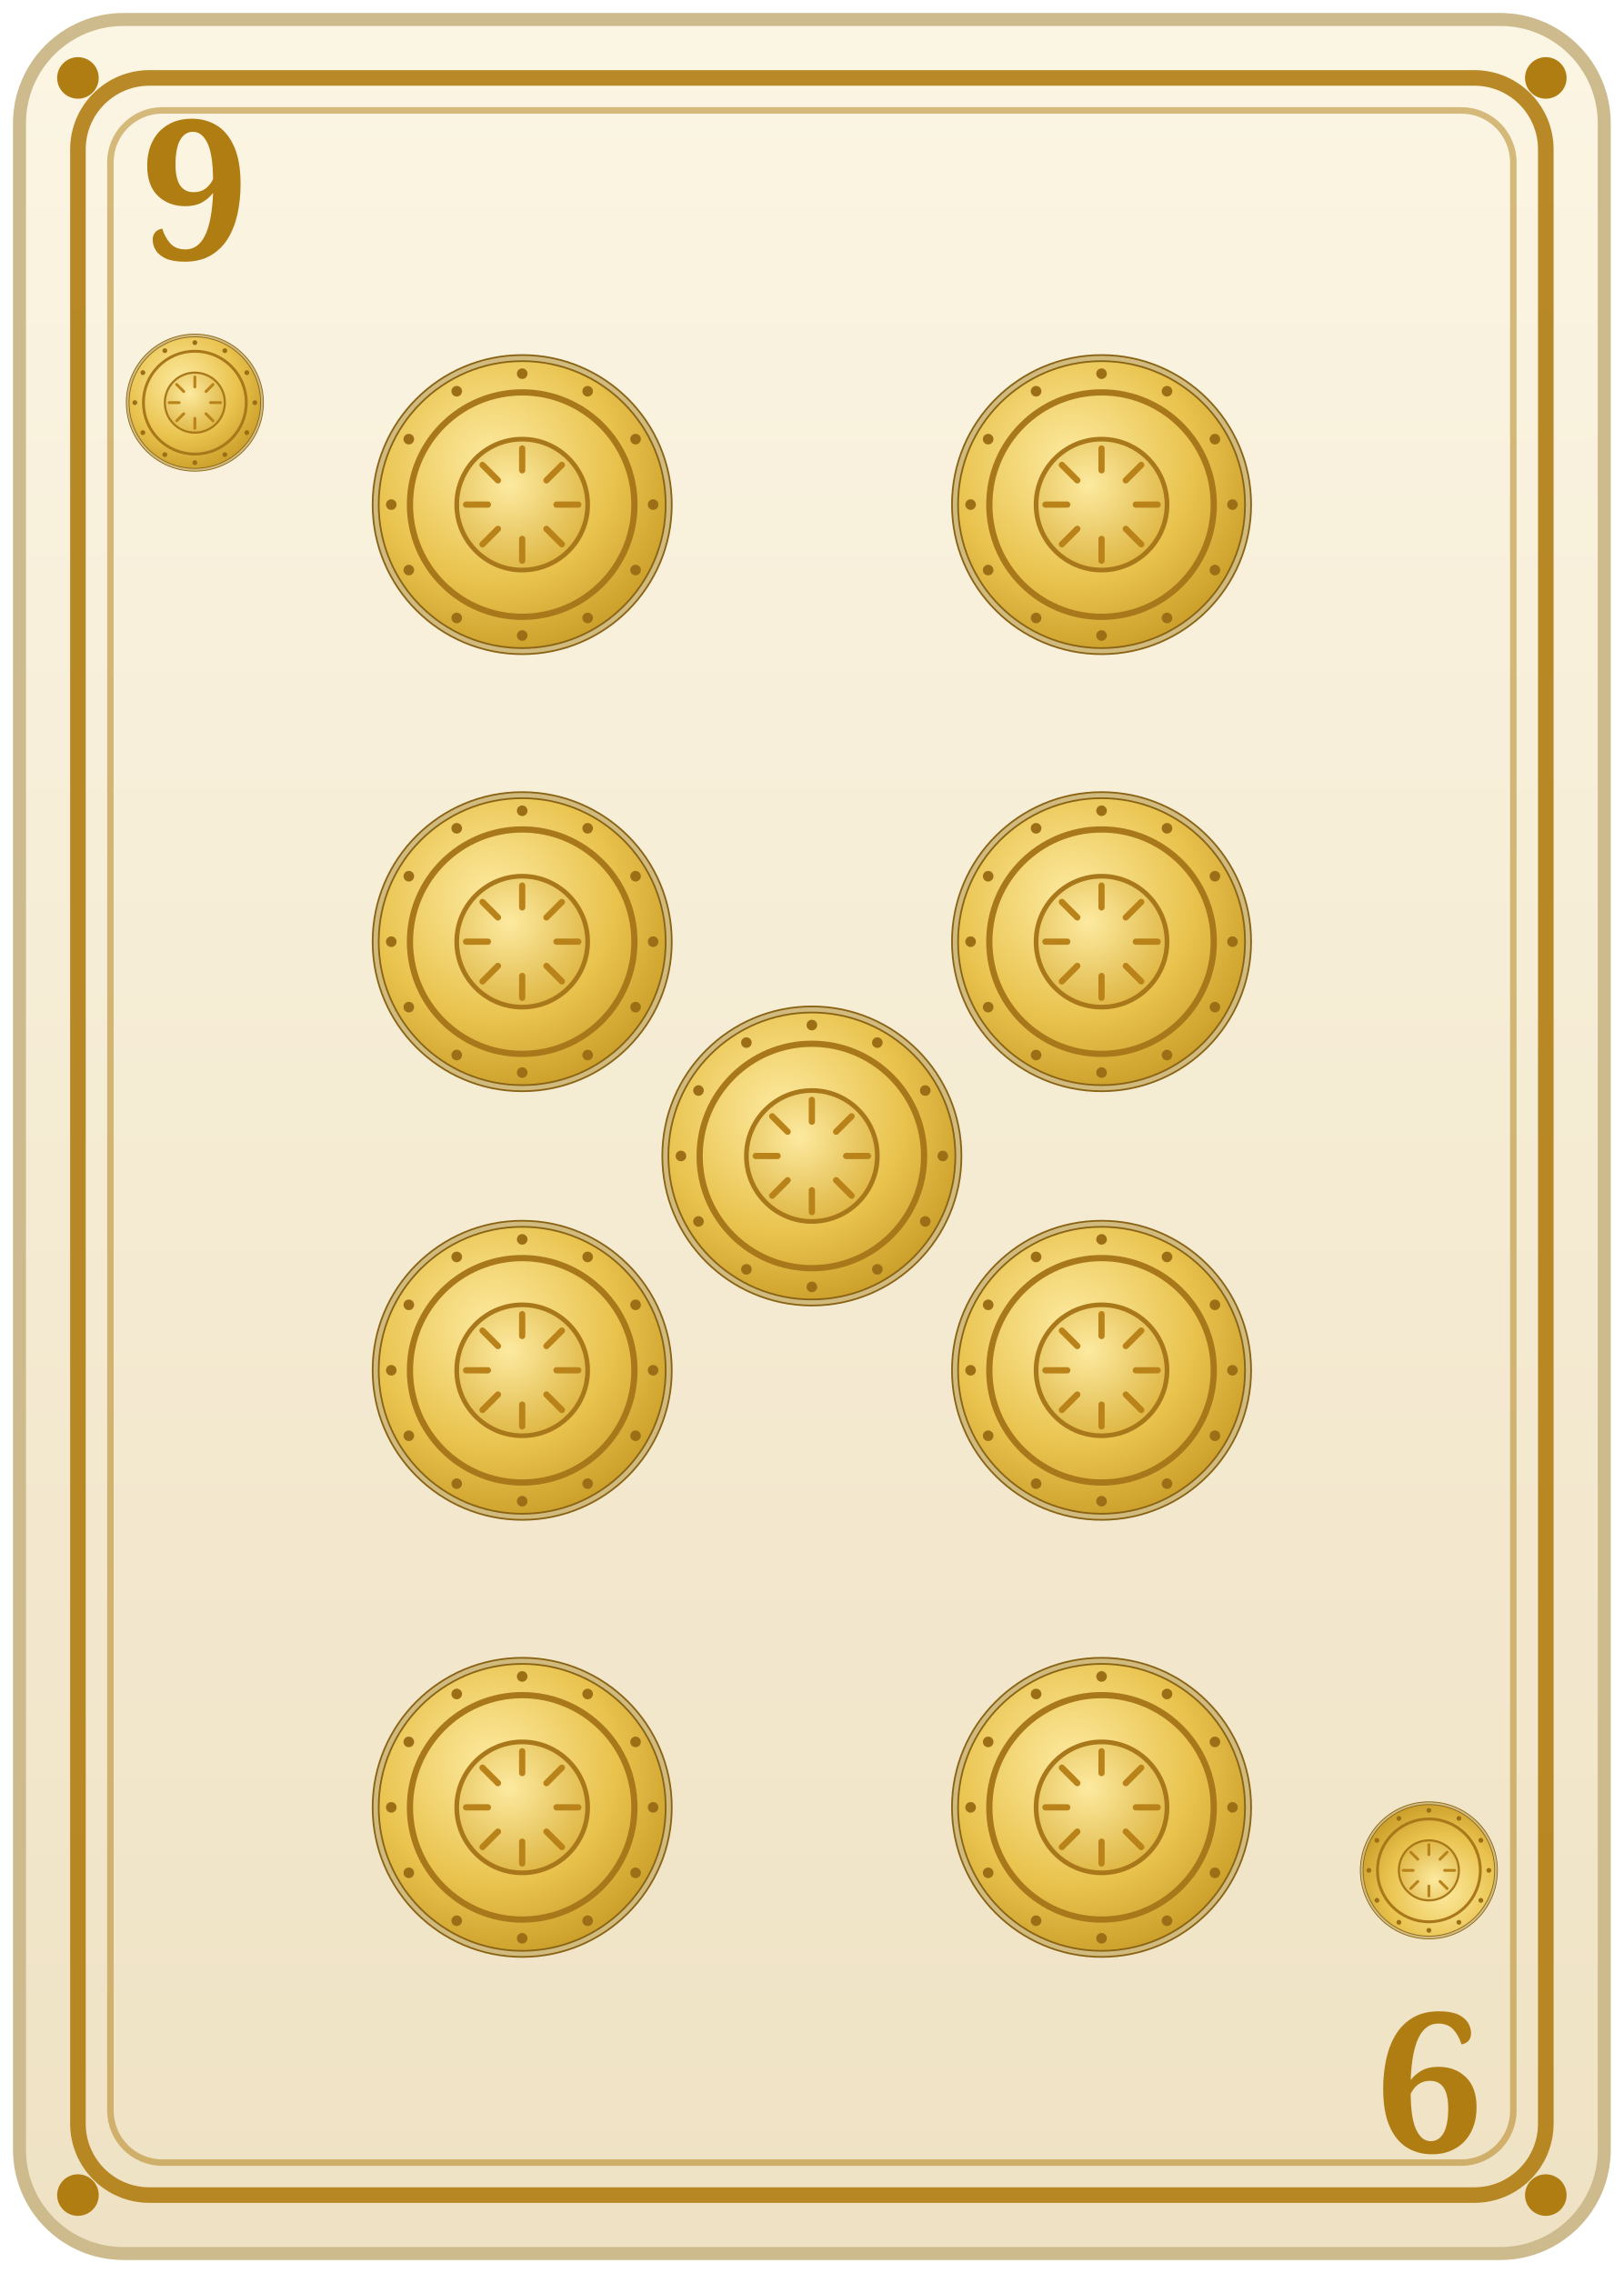
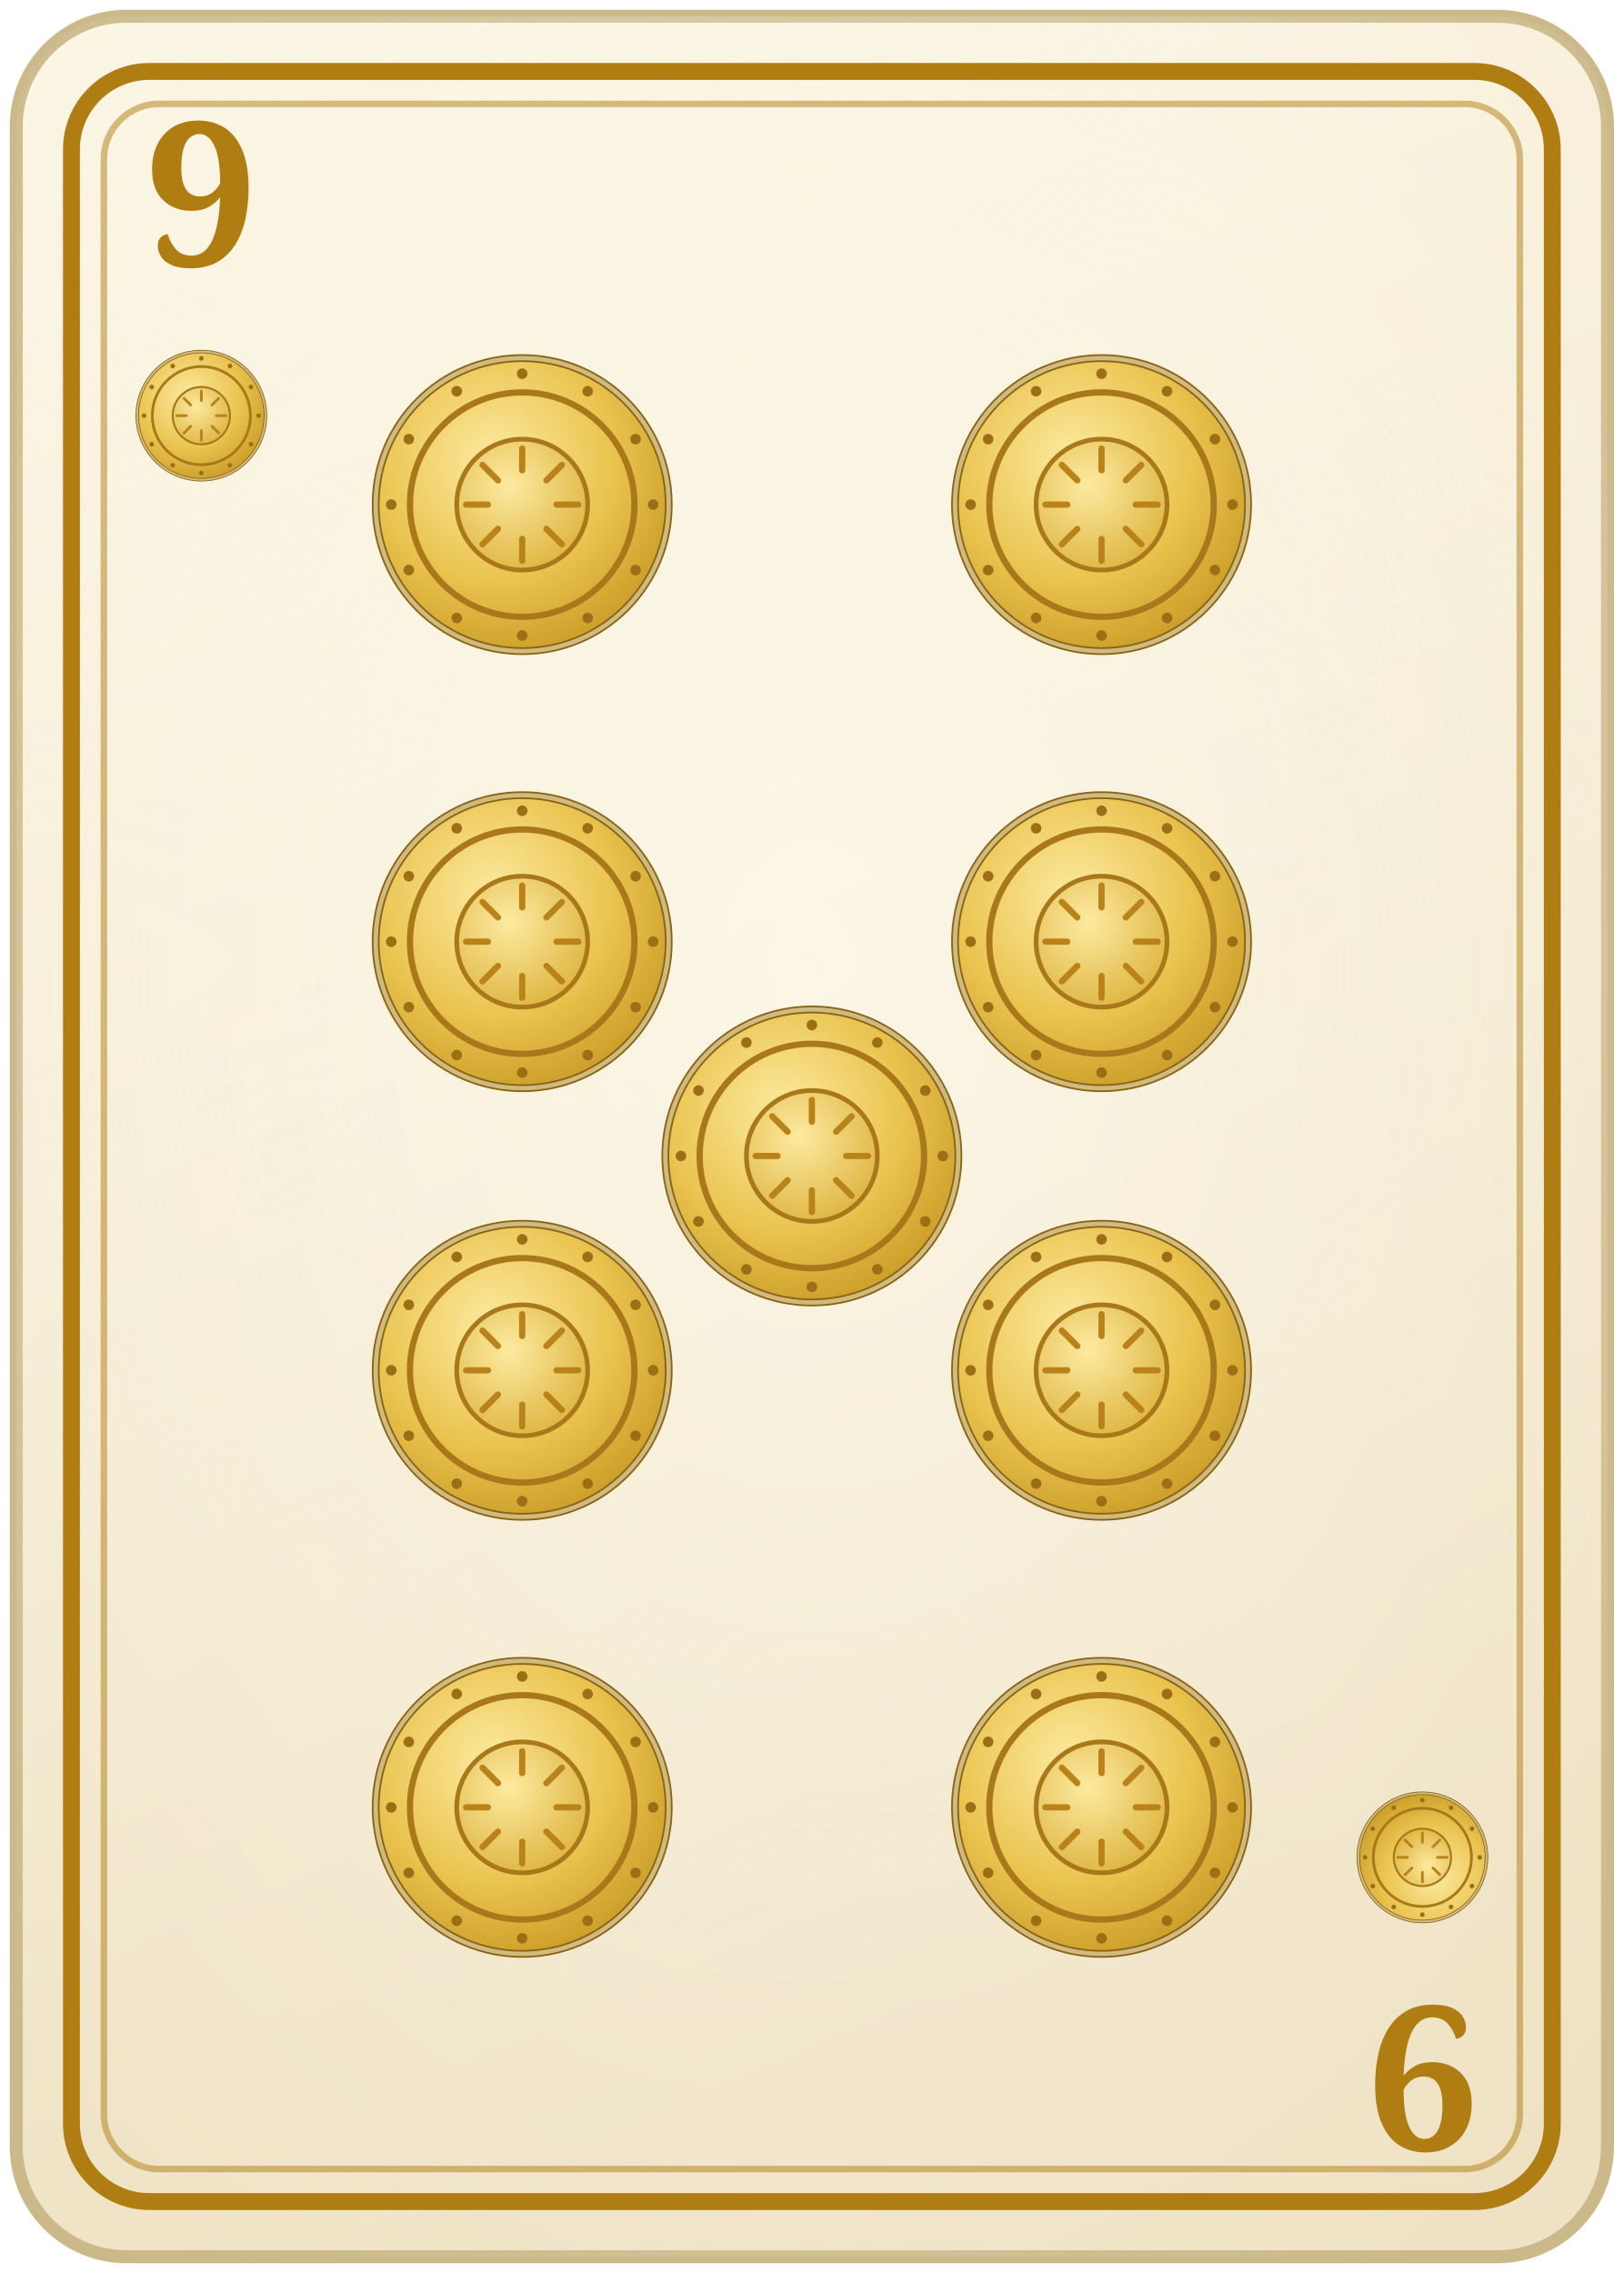
<svg xmlns="http://www.w3.org/2000/svg" width="250" height="350" viewBox="0 0 250 350">
  <defs>
+     <linearGradient id="parch" x1="0" y1="0" x2="0.3" y2="1">
+       <stop offset="0%" stop-color="#fbf5e3" />
+       <stop offset="100%" stop-color="#efe2c4" />
+     </linearGradient>
+     <radialGradient id="parchGlow" cx="50%" cy="42%" r="70%">
+       <stop offset="0%" stop-color="#fffdf3" stop-opacity="0.6" />
+       <stop offset="100%" stop-color="#fffdf3" stop-opacity="0" />
+     </radialGradient>
    <radialGradient id="oroGrado" cx="40%" cy="35%" r="75%">
      <stop offset="0%" stop-color="#fdeaa0" />
      <stop offset="55%" stop-color="#e9c34e" />
      <stop offset="100%" stop-color="#c2941f" />
    </radialGradient>
    <radialGradient id="oroCoreo" cx="40%" cy="35%" r="80%">
      <stop offset="0%" stop-color="#fdeaa0" />
      <stop offset="100%" stop-color="#d9ad33" />
    </radialGradient>
    <linearGradient id="copaBowlo" x1="0" y1="0" x2="0" y2="1">
      <stop offset="0%" stop-color="#f0c45e" />
      <stop offset="100%" stop-color="#c2901f" />
    </linearGradient>
    <linearGradient id="copaStemo" x1="0" y1="0" x2="1" y2="0">
      <stop offset="0%" stop-color="#ecc25a" />
      <stop offset="100%" stop-color="#b8881c" />
    </linearGradient>
    <linearGradient id="copaFooto" x1="0" y1="0" x2="0" y2="1">
      <stop offset="0%" stop-color="#f0c45e" />
      <stop offset="100%" stop-color="#b8881c" />
    </linearGradient>
    <linearGradient id="bladeo" x1="0" y1="0" x2="1" y2="0">
      <stop offset="0%" stop-color="#9fb2c4" />
      <stop offset="50%" stop-color="#e8eef4" />
      <stop offset="100%" stop-color="#7f93a6" />
    </linearGradient>
    <linearGradient id="guardo" x1="0" y1="0" x2="0" y2="1">
      <stop offset="0%" stop-color="#f0d36a" />
      <stop offset="100%" stop-color="#b8881c" />
    </linearGradient>
    <linearGradient id="gripo" x1="0" y1="0" x2="1" y2="0">
      <stop offset="0%" stop-color="#6a4a24" />
      <stop offset="100%" stop-color="#3a260f" />
    </linearGradient>
    <radialGradient id="pommelo" cx="40%" cy="35%" r="75%">
      <stop offset="0%" stop-color="#f0d36a" />
      <stop offset="100%" stop-color="#b8881c" />
    </radialGradient>
    <linearGradient id="woodo" x1="0" y1="0" x2="1" y2="0">
      <stop offset="0%" stop-color="#b98a4e" />
      <stop offset="45%" stop-color="#9c6b2f" />
      <stop offset="100%" stop-color="#6e4720" />
    </linearGradient>
-     <linearGradient id="parcho" x1="0" y1="0" x2="0" y2="1">
-       <stop offset="0%" stop-color="#fbf5e3" />
-       <stop offset="100%" stop-color="#efe2c4" />
-     </linearGradient>
    <radialGradient id="oroGradoi" cx="40%" cy="35%" r="75%">
      <stop offset="0%" stop-color="#fdeaa0" />
      <stop offset="55%" stop-color="#e9c34e" />
      <stop offset="100%" stop-color="#c2941f" />
    </radialGradient>
    <radialGradient id="oroCoreoi" cx="40%" cy="35%" r="80%">
      <stop offset="0%" stop-color="#fdeaa0" />
      <stop offset="100%" stop-color="#d9ad33" />
    </radialGradient>
    <linearGradient id="copaBowloi" x1="0" y1="0" x2="0" y2="1">
      <stop offset="0%" stop-color="#f0c45e" />
      <stop offset="100%" stop-color="#c2901f" />
    </linearGradient>
    <linearGradient id="copaStemoi" x1="0" y1="0" x2="1" y2="0">
      <stop offset="0%" stop-color="#ecc25a" />
      <stop offset="100%" stop-color="#b8881c" />
    </linearGradient>
    <linearGradient id="copaFootoi" x1="0" y1="0" x2="0" y2="1">
      <stop offset="0%" stop-color="#f0c45e" />
      <stop offset="100%" stop-color="#b8881c" />
    </linearGradient>
    <linearGradient id="bladeoi" x1="0" y1="0" x2="1" y2="0">
      <stop offset="0%" stop-color="#9fb2c4" />
      <stop offset="50%" stop-color="#e8eef4" />
      <stop offset="100%" stop-color="#7f93a6" />
    </linearGradient>
    <linearGradient id="guardoi" x1="0" y1="0" x2="0" y2="1">
      <stop offset="0%" stop-color="#f0d36a" />
      <stop offset="100%" stop-color="#b8881c" />
    </linearGradient>
    <linearGradient id="gripoi" x1="0" y1="0" x2="1" y2="0">
      <stop offset="0%" stop-color="#6a4a24" />
      <stop offset="100%" stop-color="#3a260f" />
    </linearGradient>
    <radialGradient id="pommeloi" cx="40%" cy="35%" r="75%">
      <stop offset="0%" stop-color="#f0d36a" />
      <stop offset="100%" stop-color="#b8881c" />
    </radialGradient>
    <linearGradient id="woodoi" x1="0" y1="0" x2="1" y2="0">
      <stop offset="0%" stop-color="#b98a4e" />
      <stop offset="45%" stop-color="#9c6b2f" />
      <stop offset="100%" stop-color="#6e4720" />
    </linearGradient>
-     <linearGradient id="parchoi" x1="0" y1="0" x2="0" y2="1">
-       <stop offset="0%" stop-color="#fbf5e3" />
-       <stop offset="100%" stop-color="#efe2c4" />
-     </linearGradient>
  </defs>
-   <rect x="3" y="3" width="244" height="344" rx="16" fill="url(#parcho)" stroke="#cdbb8e" stroke-width="2" />
-   <rect x="12" y="12" width="226" height="326" rx="11" fill="none" stroke="#b07d12" stroke-width="2.4" opacity="0.9" />
-   <rect x="17" y="17" width="216" height="316" rx="8" fill="none" stroke="#b07d12" stroke-width="1" opacity="0.5" />
-   <g fill="#b07d12">
-     <circle cx="12" cy="12" r="3.2" />
-     <circle cx="238" cy="12" r="3.2" />
-     <circle cx="12" cy="338" r="3.2" />
-     <circle cx="238" cy="338" r="3.2" />
-   </g>
+   <rect x="2.5" y="2.5" width="245" height="345" rx="17" fill="url(#parch)" stroke="#cbb98a" stroke-width="2" />
+   <rect x="2.5" y="2.5" width="245" height="345" rx="17" fill="url(#parchGlow)" />
+   <rect x="11" y="11" width="228" height="328" rx="12" fill="none" stroke="#b07d12" stroke-width="2.6" />
+   <rect x="16" y="16" width="218" height="318" rx="8.5" fill="none" stroke="#b07d12" stroke-width="1" opacity="0.5" />
  <g transform="translate(80.4 77.7) scale(0.480)">
    <g>
      <circle r="47" fill="url(#oroGrado)" stroke="#8a6414" stroke-width="2.5" />
      <circle r="47" fill="none" stroke="#fff3c4" stroke-width="1.4" opacity="0.6" />
      <circle r="36" fill="none" stroke="#a9781a" stroke-width="2" />
      <g fill="#9c6f17">
        <circle cx="42.00" cy="0.00" r="1.7" />
        <circle cx="36.37" cy="21.00" r="1.7" />
        <circle cx="21.00" cy="36.37" r="1.7" />
        <circle cx="0.00" cy="42.00" r="1.7" />
        <circle cx="-21.00" cy="36.37" r="1.7" />
        <circle cx="-36.37" cy="21.00" r="1.7" />
        <circle cx="-42.00" cy="0.00" r="1.7" />
        <circle cx="-36.37" cy="-21.00" r="1.7" />
        <circle cx="-21.00" cy="-36.37" r="1.7" />
        <circle cx="-0.00" cy="-42.00" r="1.7" />
        <circle cx="21.00" cy="-36.37" r="1.7" />
        <circle cx="36.37" cy="-21.00" r="1.7" />
      </g>
      <circle r="21" fill="url(#oroCoreo)" stroke="#a9781a" stroke-width="1.5" />
      <g stroke="#b9831a" stroke-width="2" stroke-linecap="round">
        <line x1="11.00" y1="0.00" x2="18.00" y2="0.00" />
        <line x1="7.78" y1="7.78" x2="12.73" y2="12.73" />
        <line x1="0.00" y1="11.00" x2="0.00" y2="18.00" />
        <line x1="-7.78" y1="7.78" x2="-12.73" y2="12.73" />
        <line x1="-11.00" y1="0.00" x2="-18.00" y2="0.00" />
        <line x1="-7.78" y1="-7.78" x2="-12.73" y2="-12.73" />
        <line x1="-0.00" y1="-11.00" x2="-0.00" y2="-18.00" />
        <line x1="7.78" y1="-7.78" x2="12.73" y2="-12.73" />
      </g>
    </g>
  </g>
  <g transform="translate(169.6 77.7) scale(0.480)">
    <g>
      <circle r="47" fill="url(#oroGrado)" stroke="#8a6414" stroke-width="2.5" />
      <circle r="47" fill="none" stroke="#fff3c4" stroke-width="1.4" opacity="0.6" />
      <circle r="36" fill="none" stroke="#a9781a" stroke-width="2" />
      <g fill="#9c6f17">
        <circle cx="42.00" cy="0.00" r="1.7" />
        <circle cx="36.37" cy="21.00" r="1.7" />
        <circle cx="21.00" cy="36.37" r="1.7" />
        <circle cx="0.00" cy="42.00" r="1.7" />
        <circle cx="-21.00" cy="36.37" r="1.7" />
        <circle cx="-36.37" cy="21.00" r="1.7" />
        <circle cx="-42.00" cy="0.00" r="1.7" />
        <circle cx="-36.37" cy="-21.00" r="1.7" />
        <circle cx="-21.00" cy="-36.37" r="1.7" />
        <circle cx="-0.00" cy="-42.00" r="1.7" />
        <circle cx="21.00" cy="-36.37" r="1.7" />
        <circle cx="36.37" cy="-21.00" r="1.7" />
      </g>
      <circle r="21" fill="url(#oroCoreo)" stroke="#a9781a" stroke-width="1.5" />
      <g stroke="#b9831a" stroke-width="2" stroke-linecap="round">
        <line x1="11.00" y1="0.00" x2="18.00" y2="0.00" />
        <line x1="7.78" y1="7.78" x2="12.73" y2="12.73" />
        <line x1="0.00" y1="11.00" x2="0.00" y2="18.00" />
        <line x1="-7.78" y1="7.78" x2="-12.73" y2="12.73" />
        <line x1="-11.00" y1="0.00" x2="-18.00" y2="0.00" />
        <line x1="-7.78" y1="-7.78" x2="-12.73" y2="-12.73" />
        <line x1="-0.00" y1="-11.00" x2="-0.00" y2="-18.00" />
        <line x1="7.78" y1="-7.78" x2="12.73" y2="-12.73" />
      </g>
    </g>
  </g>
  <g transform="translate(80.4 145.0) scale(0.480)">
    <g>
      <circle r="47" fill="url(#oroGrado)" stroke="#8a6414" stroke-width="2.5" />
      <circle r="47" fill="none" stroke="#fff3c4" stroke-width="1.4" opacity="0.6" />
      <circle r="36" fill="none" stroke="#a9781a" stroke-width="2" />
      <g fill="#9c6f17">
        <circle cx="42.00" cy="0.00" r="1.7" />
        <circle cx="36.37" cy="21.00" r="1.7" />
        <circle cx="21.00" cy="36.37" r="1.7" />
        <circle cx="0.00" cy="42.00" r="1.7" />
        <circle cx="-21.00" cy="36.37" r="1.7" />
        <circle cx="-36.37" cy="21.00" r="1.7" />
        <circle cx="-42.00" cy="0.00" r="1.7" />
        <circle cx="-36.37" cy="-21.00" r="1.7" />
        <circle cx="-21.00" cy="-36.37" r="1.7" />
        <circle cx="-0.00" cy="-42.00" r="1.7" />
        <circle cx="21.00" cy="-36.37" r="1.7" />
        <circle cx="36.37" cy="-21.00" r="1.7" />
      </g>
      <circle r="21" fill="url(#oroCoreo)" stroke="#a9781a" stroke-width="1.5" />
      <g stroke="#b9831a" stroke-width="2" stroke-linecap="round">
        <line x1="11.00" y1="0.00" x2="18.00" y2="0.00" />
        <line x1="7.78" y1="7.78" x2="12.73" y2="12.73" />
        <line x1="0.00" y1="11.00" x2="0.00" y2="18.00" />
        <line x1="-7.78" y1="7.78" x2="-12.73" y2="12.73" />
        <line x1="-11.00" y1="0.00" x2="-18.00" y2="0.00" />
        <line x1="-7.78" y1="-7.78" x2="-12.73" y2="-12.73" />
        <line x1="-0.00" y1="-11.00" x2="-0.00" y2="-18.00" />
        <line x1="7.78" y1="-7.78" x2="12.73" y2="-12.73" />
      </g>
    </g>
  </g>
  <g transform="translate(169.6 145.0) scale(0.480)">
    <g>
      <circle r="47" fill="url(#oroGrado)" stroke="#8a6414" stroke-width="2.5" />
      <circle r="47" fill="none" stroke="#fff3c4" stroke-width="1.4" opacity="0.6" />
      <circle r="36" fill="none" stroke="#a9781a" stroke-width="2" />
      <g fill="#9c6f17">
        <circle cx="42.00" cy="0.00" r="1.7" />
        <circle cx="36.37" cy="21.00" r="1.7" />
        <circle cx="21.00" cy="36.37" r="1.7" />
        <circle cx="0.00" cy="42.00" r="1.7" />
        <circle cx="-21.00" cy="36.37" r="1.7" />
        <circle cx="-36.37" cy="21.00" r="1.7" />
        <circle cx="-42.00" cy="0.00" r="1.7" />
        <circle cx="-36.37" cy="-21.00" r="1.7" />
        <circle cx="-21.00" cy="-36.37" r="1.7" />
        <circle cx="-0.00" cy="-42.00" r="1.7" />
        <circle cx="21.00" cy="-36.37" r="1.7" />
        <circle cx="36.37" cy="-21.00" r="1.7" />
      </g>
      <circle r="21" fill="url(#oroCoreo)" stroke="#a9781a" stroke-width="1.5" />
      <g stroke="#b9831a" stroke-width="2" stroke-linecap="round">
        <line x1="11.00" y1="0.00" x2="18.00" y2="0.00" />
        <line x1="7.78" y1="7.78" x2="12.73" y2="12.73" />
        <line x1="0.00" y1="11.00" x2="0.00" y2="18.00" />
        <line x1="-7.78" y1="7.78" x2="-12.73" y2="12.73" />
        <line x1="-11.00" y1="0.00" x2="-18.00" y2="0.00" />
        <line x1="-7.78" y1="-7.78" x2="-12.73" y2="-12.73" />
        <line x1="-0.00" y1="-11.00" x2="-0.00" y2="-18.00" />
        <line x1="7.78" y1="-7.78" x2="12.73" y2="-12.73" />
      </g>
    </g>
  </g>
  <g transform="translate(125.0 178.0) scale(0.480)">
    <g>
      <circle r="47" fill="url(#oroGrado)" stroke="#8a6414" stroke-width="2.5" />
      <circle r="47" fill="none" stroke="#fff3c4" stroke-width="1.4" opacity="0.6" />
      <circle r="36" fill="none" stroke="#a9781a" stroke-width="2" />
      <g fill="#9c6f17">
        <circle cx="42.00" cy="0.00" r="1.7" />
        <circle cx="36.37" cy="21.00" r="1.7" />
        <circle cx="21.00" cy="36.37" r="1.7" />
        <circle cx="0.00" cy="42.00" r="1.7" />
        <circle cx="-21.00" cy="36.37" r="1.7" />
        <circle cx="-36.37" cy="21.00" r="1.7" />
        <circle cx="-42.00" cy="0.00" r="1.7" />
        <circle cx="-36.37" cy="-21.00" r="1.7" />
        <circle cx="-21.00" cy="-36.37" r="1.7" />
        <circle cx="-0.00" cy="-42.00" r="1.7" />
        <circle cx="21.00" cy="-36.37" r="1.7" />
        <circle cx="36.37" cy="-21.00" r="1.7" />
      </g>
      <circle r="21" fill="url(#oroCoreo)" stroke="#a9781a" stroke-width="1.5" />
      <g stroke="#b9831a" stroke-width="2" stroke-linecap="round">
        <line x1="11.00" y1="0.00" x2="18.00" y2="0.00" />
        <line x1="7.78" y1="7.78" x2="12.73" y2="12.73" />
        <line x1="0.00" y1="11.00" x2="0.00" y2="18.00" />
        <line x1="-7.78" y1="7.78" x2="-12.73" y2="12.73" />
        <line x1="-11.00" y1="0.00" x2="-18.00" y2="0.00" />
        <line x1="-7.78" y1="-7.78" x2="-12.73" y2="-12.73" />
        <line x1="-0.00" y1="-11.00" x2="-0.00" y2="-18.00" />
        <line x1="7.78" y1="-7.78" x2="12.73" y2="-12.73" />
      </g>
    </g>
  </g>
  <g transform="translate(80.4 278.3) scale(0.480)">
    <g>
      <circle r="47" fill="url(#oroGrado)" stroke="#8a6414" stroke-width="2.5" />
      <circle r="47" fill="none" stroke="#fff3c4" stroke-width="1.4" opacity="0.6" />
      <circle r="36" fill="none" stroke="#a9781a" stroke-width="2" />
      <g fill="#9c6f17">
        <circle cx="42.00" cy="0.00" r="1.7" />
        <circle cx="36.37" cy="21.00" r="1.7" />
        <circle cx="21.00" cy="36.37" r="1.7" />
        <circle cx="0.00" cy="42.00" r="1.7" />
        <circle cx="-21.00" cy="36.37" r="1.7" />
        <circle cx="-36.37" cy="21.00" r="1.7" />
        <circle cx="-42.00" cy="0.00" r="1.7" />
        <circle cx="-36.37" cy="-21.00" r="1.7" />
        <circle cx="-21.00" cy="-36.37" r="1.7" />
        <circle cx="-0.00" cy="-42.00" r="1.7" />
        <circle cx="21.00" cy="-36.37" r="1.7" />
        <circle cx="36.37" cy="-21.00" r="1.7" />
      </g>
      <circle r="21" fill="url(#oroCoreo)" stroke="#a9781a" stroke-width="1.5" />
      <g stroke="#b9831a" stroke-width="2" stroke-linecap="round">
        <line x1="11.00" y1="0.00" x2="18.00" y2="0.00" />
        <line x1="7.78" y1="7.78" x2="12.73" y2="12.73" />
        <line x1="0.00" y1="11.00" x2="0.00" y2="18.00" />
        <line x1="-7.78" y1="7.78" x2="-12.73" y2="12.73" />
        <line x1="-11.00" y1="0.00" x2="-18.00" y2="0.00" />
        <line x1="-7.78" y1="-7.78" x2="-12.73" y2="-12.73" />
        <line x1="-0.00" y1="-11.00" x2="-0.00" y2="-18.00" />
        <line x1="7.78" y1="-7.78" x2="12.73" y2="-12.73" />
      </g>
    </g>
  </g>
  <g transform="translate(169.6 278.3) scale(0.480)">
    <g>
      <circle r="47" fill="url(#oroGrado)" stroke="#8a6414" stroke-width="2.5" />
      <circle r="47" fill="none" stroke="#fff3c4" stroke-width="1.4" opacity="0.6" />
      <circle r="36" fill="none" stroke="#a9781a" stroke-width="2" />
      <g fill="#9c6f17">
        <circle cx="42.00" cy="0.00" r="1.7" />
        <circle cx="36.37" cy="21.00" r="1.7" />
        <circle cx="21.00" cy="36.37" r="1.7" />
        <circle cx="0.00" cy="42.00" r="1.7" />
        <circle cx="-21.00" cy="36.37" r="1.7" />
        <circle cx="-36.37" cy="21.00" r="1.7" />
        <circle cx="-42.00" cy="0.00" r="1.7" />
        <circle cx="-36.37" cy="-21.00" r="1.7" />
        <circle cx="-21.00" cy="-36.37" r="1.7" />
        <circle cx="-0.00" cy="-42.00" r="1.7" />
        <circle cx="21.00" cy="-36.37" r="1.7" />
        <circle cx="36.37" cy="-21.00" r="1.7" />
      </g>
      <circle r="21" fill="url(#oroCoreo)" stroke="#a9781a" stroke-width="1.5" />
      <g stroke="#b9831a" stroke-width="2" stroke-linecap="round">
        <line x1="11.00" y1="0.00" x2="18.00" y2="0.00" />
        <line x1="7.78" y1="7.78" x2="12.73" y2="12.73" />
        <line x1="0.00" y1="11.00" x2="0.00" y2="18.00" />
        <line x1="-7.78" y1="7.78" x2="-12.73" y2="12.73" />
        <line x1="-11.00" y1="0.00" x2="-18.00" y2="0.00" />
        <line x1="-7.78" y1="-7.78" x2="-12.73" y2="-12.73" />
        <line x1="-0.00" y1="-11.00" x2="-0.00" y2="-18.00" />
        <line x1="7.78" y1="-7.78" x2="12.73" y2="-12.73" />
      </g>
    </g>
  </g>
  <g transform="translate(80.4 211.0) scale(0.480)">
    <g>
      <circle r="47" fill="url(#oroGrado)" stroke="#8a6414" stroke-width="2.5" />
      <circle r="47" fill="none" stroke="#fff3c4" stroke-width="1.4" opacity="0.6" />
      <circle r="36" fill="none" stroke="#a9781a" stroke-width="2" />
      <g fill="#9c6f17">
        <circle cx="42.00" cy="0.00" r="1.7" />
        <circle cx="36.37" cy="21.00" r="1.7" />
        <circle cx="21.00" cy="36.37" r="1.7" />
        <circle cx="0.00" cy="42.00" r="1.7" />
        <circle cx="-21.00" cy="36.37" r="1.7" />
        <circle cx="-36.37" cy="21.00" r="1.7" />
        <circle cx="-42.00" cy="0.00" r="1.7" />
        <circle cx="-36.37" cy="-21.00" r="1.7" />
        <circle cx="-21.00" cy="-36.37" r="1.7" />
        <circle cx="-0.00" cy="-42.00" r="1.7" />
        <circle cx="21.00" cy="-36.37" r="1.7" />
        <circle cx="36.37" cy="-21.00" r="1.7" />
      </g>
      <circle r="21" fill="url(#oroCoreo)" stroke="#a9781a" stroke-width="1.5" />
      <g stroke="#b9831a" stroke-width="2" stroke-linecap="round">
        <line x1="11.00" y1="0.00" x2="18.00" y2="0.00" />
        <line x1="7.78" y1="7.78" x2="12.73" y2="12.73" />
        <line x1="0.00" y1="11.00" x2="0.00" y2="18.00" />
        <line x1="-7.78" y1="7.78" x2="-12.73" y2="12.73" />
        <line x1="-11.00" y1="0.00" x2="-18.00" y2="0.00" />
        <line x1="-7.78" y1="-7.78" x2="-12.73" y2="-12.73" />
        <line x1="-0.00" y1="-11.00" x2="-0.00" y2="-18.00" />
        <line x1="7.78" y1="-7.78" x2="12.73" y2="-12.73" />
      </g>
    </g>
  </g>
  <g transform="translate(169.6 211.0) scale(0.480)">
    <g>
      <circle r="47" fill="url(#oroGrado)" stroke="#8a6414" stroke-width="2.5" />
      <circle r="47" fill="none" stroke="#fff3c4" stroke-width="1.4" opacity="0.6" />
      <circle r="36" fill="none" stroke="#a9781a" stroke-width="2" />
      <g fill="#9c6f17">
        <circle cx="42.00" cy="0.00" r="1.7" />
        <circle cx="36.37" cy="21.00" r="1.7" />
        <circle cx="21.00" cy="36.37" r="1.7" />
        <circle cx="0.00" cy="42.00" r="1.7" />
        <circle cx="-21.00" cy="36.37" r="1.7" />
        <circle cx="-36.37" cy="21.00" r="1.7" />
        <circle cx="-42.00" cy="0.00" r="1.7" />
        <circle cx="-36.37" cy="-21.00" r="1.7" />
        <circle cx="-21.00" cy="-36.37" r="1.7" />
        <circle cx="-0.00" cy="-42.00" r="1.7" />
        <circle cx="21.00" cy="-36.37" r="1.7" />
        <circle cx="36.37" cy="-21.00" r="1.7" />
      </g>
      <circle r="21" fill="url(#oroCoreo)" stroke="#a9781a" stroke-width="1.5" />
      <g stroke="#b9831a" stroke-width="2" stroke-linecap="round">
        <line x1="11.00" y1="0.00" x2="18.00" y2="0.00" />
        <line x1="7.78" y1="7.78" x2="12.73" y2="12.73" />
        <line x1="0.00" y1="11.00" x2="0.00" y2="18.00" />
        <line x1="-7.78" y1="7.78" x2="-12.73" y2="12.73" />
        <line x1="-11.00" y1="0.00" x2="-18.00" y2="0.00" />
        <line x1="-7.78" y1="-7.78" x2="-12.73" y2="-12.73" />
        <line x1="-0.00" y1="-11.00" x2="-0.00" y2="-18.00" />
        <line x1="7.78" y1="-7.78" x2="12.73" y2="-12.73" />
      </g>
    </g>
  </g>
-   <g transform="translate(30 40)">
-     <text x="0" y="0" font-family="Georgia,serif" font-weight="bold" font-size="30" fill="#b07d12" text-anchor="middle">9</text>
-     <g transform="translate(0 22)">
-       <g transform="scale(0.22)">
+   <g transform="translate(31 41)">
+     <text x="0" y="0" font-family="Georgia,serif" font-weight="bold" font-size="31" fill="#b07d12" text-anchor="middle">9</text>
+     <g transform="translate(0 23)">
+       <g transform="scale(0.21)">
        <g>
          <circle r="47" fill="url(#oroGradoi)" stroke="#8a6414" stroke-width="2.5" />
          <circle r="47" fill="none" stroke="#fff3c4" stroke-width="1.4" opacity="0.6" />
          <circle r="36" fill="none" stroke="#a9781a" stroke-width="2" />
          <g fill="#9c6f17">
            <circle cx="42.00" cy="0.00" r="1.7" />
            <circle cx="36.37" cy="21.00" r="1.7" />
            <circle cx="21.00" cy="36.37" r="1.7" />
            <circle cx="0.00" cy="42.00" r="1.7" />
            <circle cx="-21.00" cy="36.37" r="1.7" />
            <circle cx="-36.37" cy="21.00" r="1.7" />
            <circle cx="-42.00" cy="0.00" r="1.7" />
            <circle cx="-36.37" cy="-21.00" r="1.7" />
            <circle cx="-21.00" cy="-36.37" r="1.7" />
            <circle cx="-0.00" cy="-42.00" r="1.7" />
            <circle cx="21.00" cy="-36.37" r="1.7" />
            <circle cx="36.37" cy="-21.00" r="1.7" />
          </g>
          <circle r="21" fill="url(#oroCoreoi)" stroke="#a9781a" stroke-width="1.5" />
          <g stroke="#b9831a" stroke-width="2" stroke-linecap="round">
            <line x1="11.00" y1="0.00" x2="18.00" y2="0.00" />
            <line x1="7.78" y1="7.78" x2="12.73" y2="12.73" />
            <line x1="0.00" y1="11.00" x2="0.00" y2="18.00" />
            <line x1="-7.78" y1="7.78" x2="-12.73" y2="12.73" />
            <line x1="-11.00" y1="0.00" x2="-18.00" y2="0.00" />
            <line x1="-7.78" y1="-7.78" x2="-12.73" y2="-12.73" />
            <line x1="-0.00" y1="-11.00" x2="-0.00" y2="-18.00" />
            <line x1="7.78" y1="-7.78" x2="12.73" y2="-12.73" />
          </g>
        </g>
      </g>
    </g>
  </g>
-   <g transform="translate(220 310) rotate(180)">
-     <text x="0" y="0" font-family="Georgia,serif" font-weight="bold" font-size="30" fill="#b07d12" text-anchor="middle">9</text>
-     <g transform="translate(0 22)">
-       <g transform="scale(0.22)">
+   <g transform="translate(219 309) rotate(180)">
+     <text x="0" y="0" font-family="Georgia,serif" font-weight="bold" font-size="31" fill="#b07d12" text-anchor="middle">9</text>
+     <g transform="translate(0 23)">
+       <g transform="scale(0.21)">
        <g>
          <circle r="47" fill="url(#oroGradoi)" stroke="#8a6414" stroke-width="2.5" />
          <circle r="47" fill="none" stroke="#fff3c4" stroke-width="1.4" opacity="0.6" />
          <circle r="36" fill="none" stroke="#a9781a" stroke-width="2" />
          <g fill="#9c6f17">
            <circle cx="42.00" cy="0.00" r="1.7" />
            <circle cx="36.37" cy="21.00" r="1.7" />
            <circle cx="21.00" cy="36.37" r="1.7" />
            <circle cx="0.00" cy="42.00" r="1.7" />
            <circle cx="-21.00" cy="36.37" r="1.7" />
            <circle cx="-36.37" cy="21.00" r="1.7" />
            <circle cx="-42.00" cy="0.00" r="1.7" />
            <circle cx="-36.37" cy="-21.00" r="1.7" />
            <circle cx="-21.00" cy="-36.37" r="1.7" />
            <circle cx="-0.00" cy="-42.00" r="1.7" />
            <circle cx="21.00" cy="-36.37" r="1.7" />
            <circle cx="36.37" cy="-21.00" r="1.7" />
          </g>
          <circle r="21" fill="url(#oroCoreoi)" stroke="#a9781a" stroke-width="1.5" />
          <g stroke="#b9831a" stroke-width="2" stroke-linecap="round">
            <line x1="11.00" y1="0.00" x2="18.00" y2="0.00" />
            <line x1="7.78" y1="7.78" x2="12.73" y2="12.73" />
            <line x1="0.00" y1="11.00" x2="0.00" y2="18.00" />
            <line x1="-7.78" y1="7.78" x2="-12.73" y2="12.73" />
            <line x1="-11.00" y1="0.00" x2="-18.00" y2="0.00" />
            <line x1="-7.78" y1="-7.78" x2="-12.73" y2="-12.73" />
            <line x1="-0.00" y1="-11.00" x2="-0.00" y2="-18.00" />
            <line x1="7.78" y1="-7.78" x2="12.73" y2="-12.73" />
          </g>
        </g>
      </g>
    </g>
  </g>
</svg>
